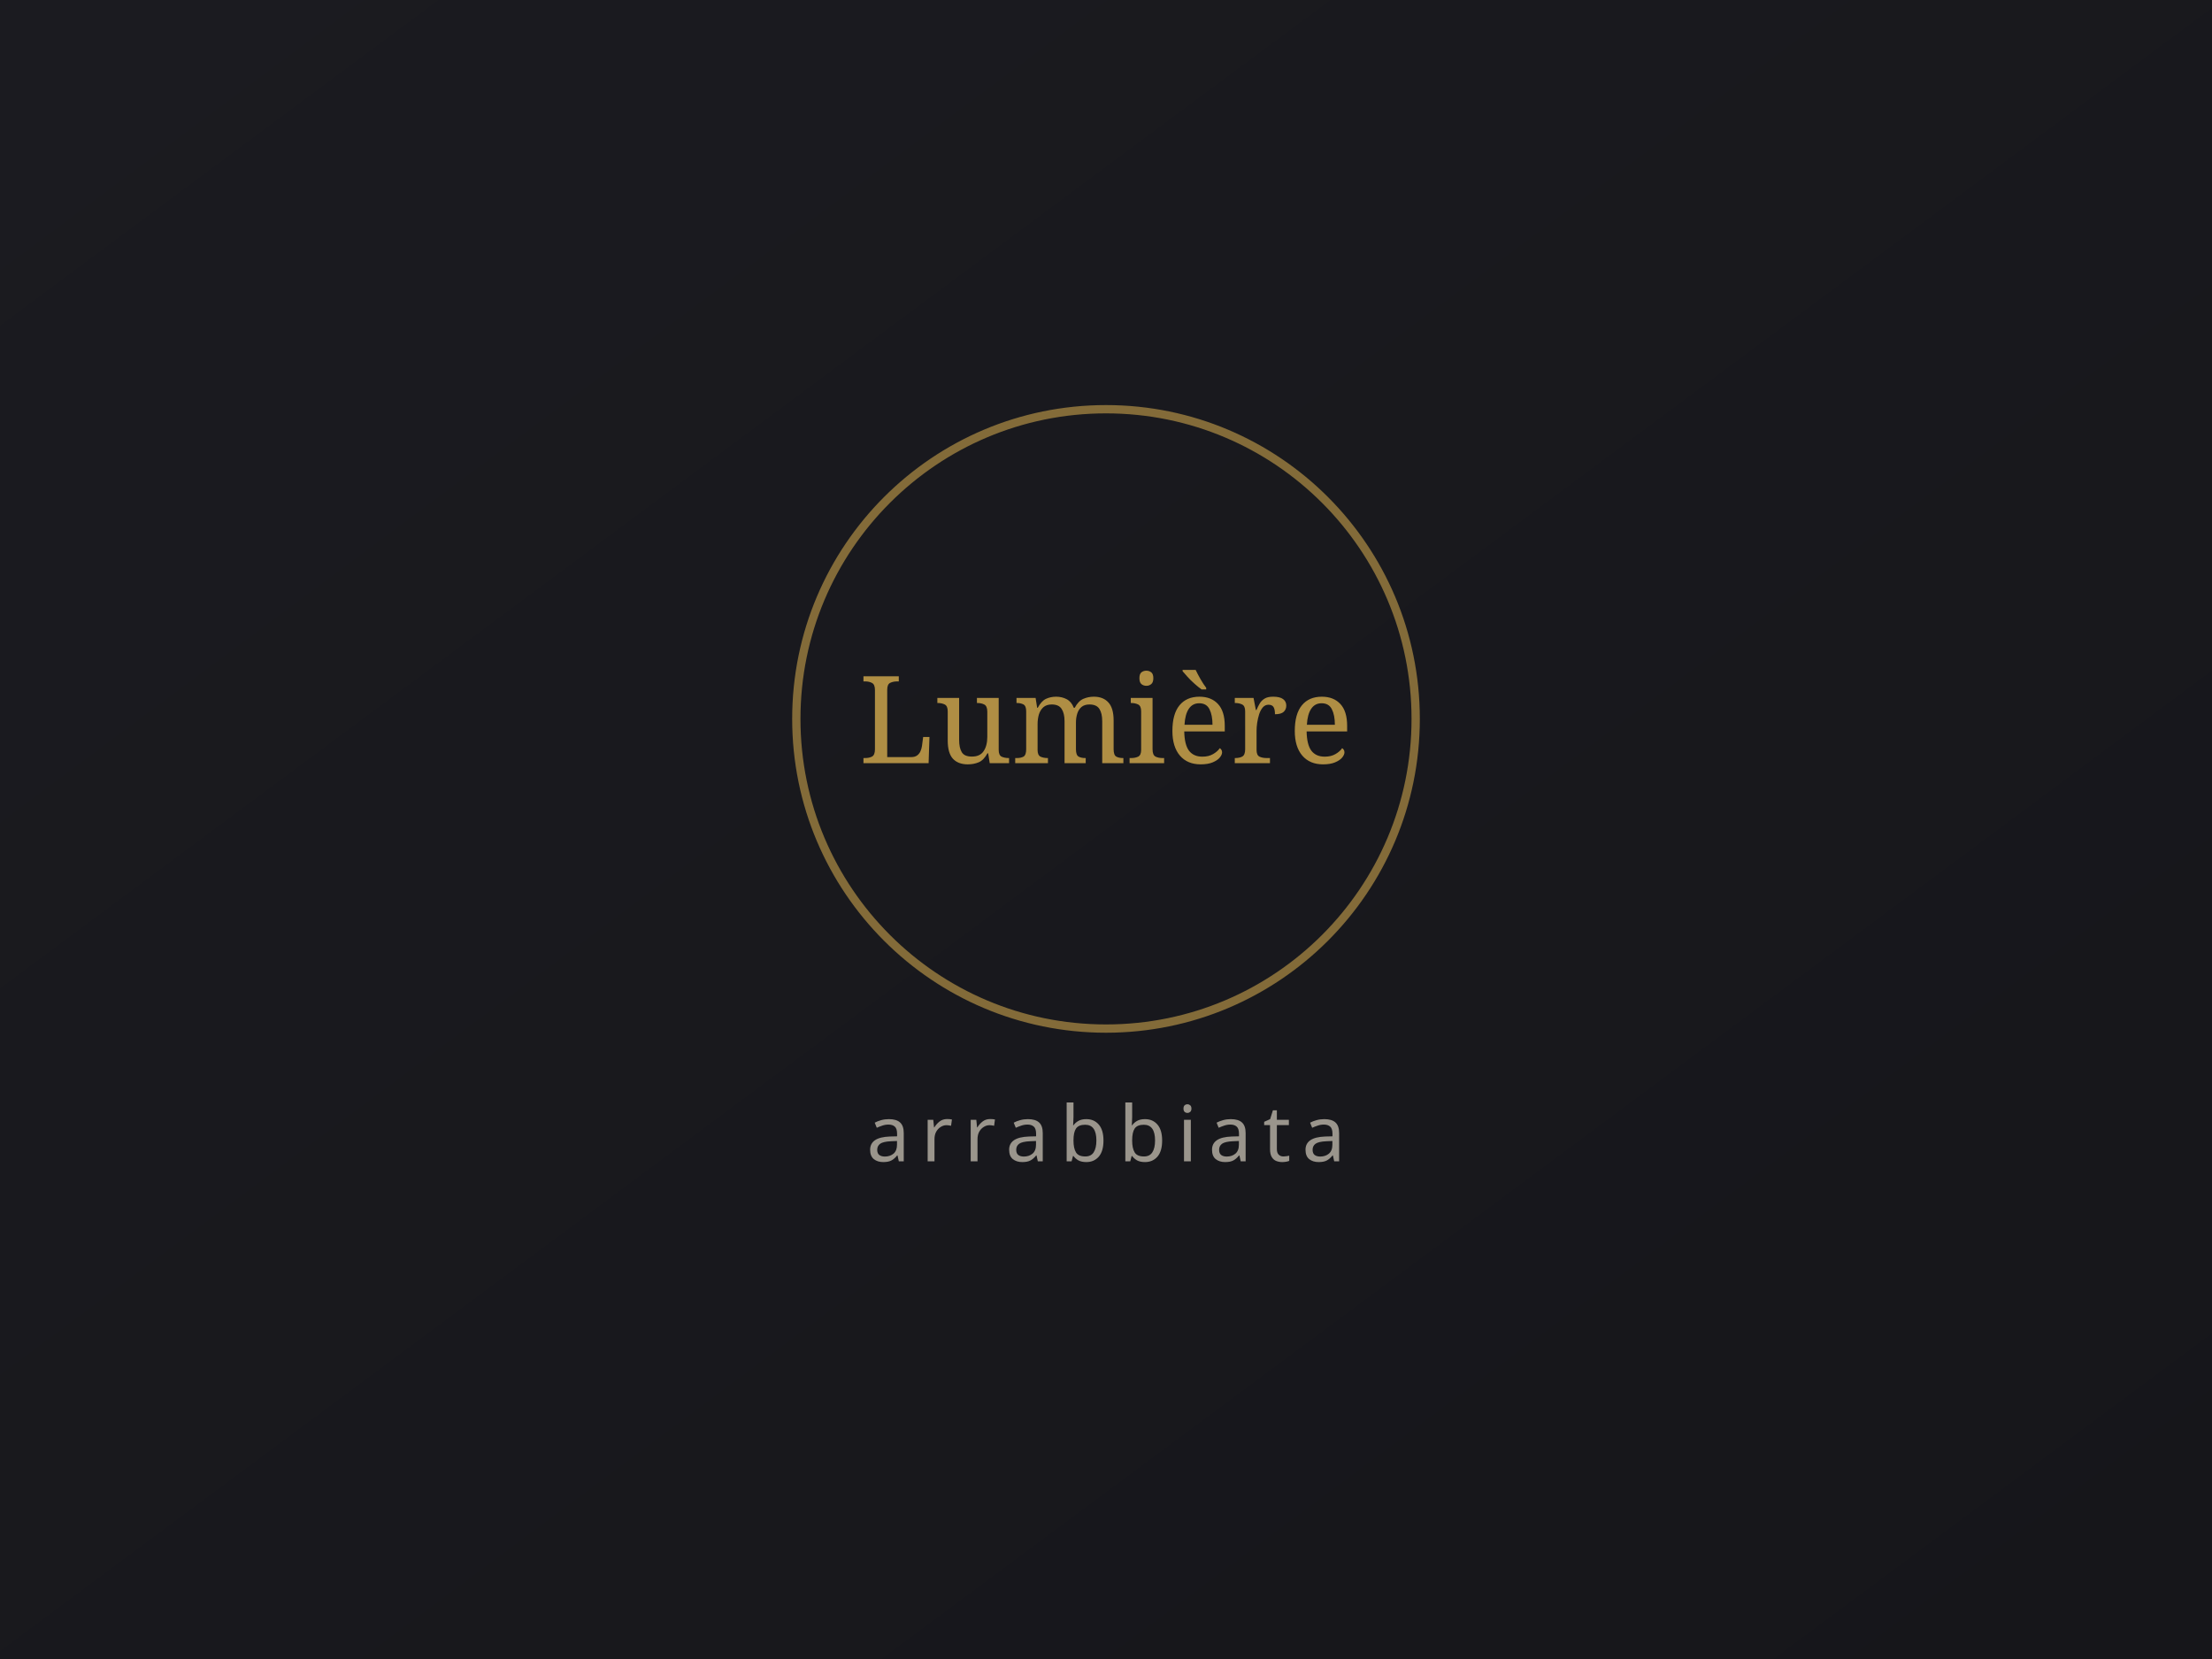
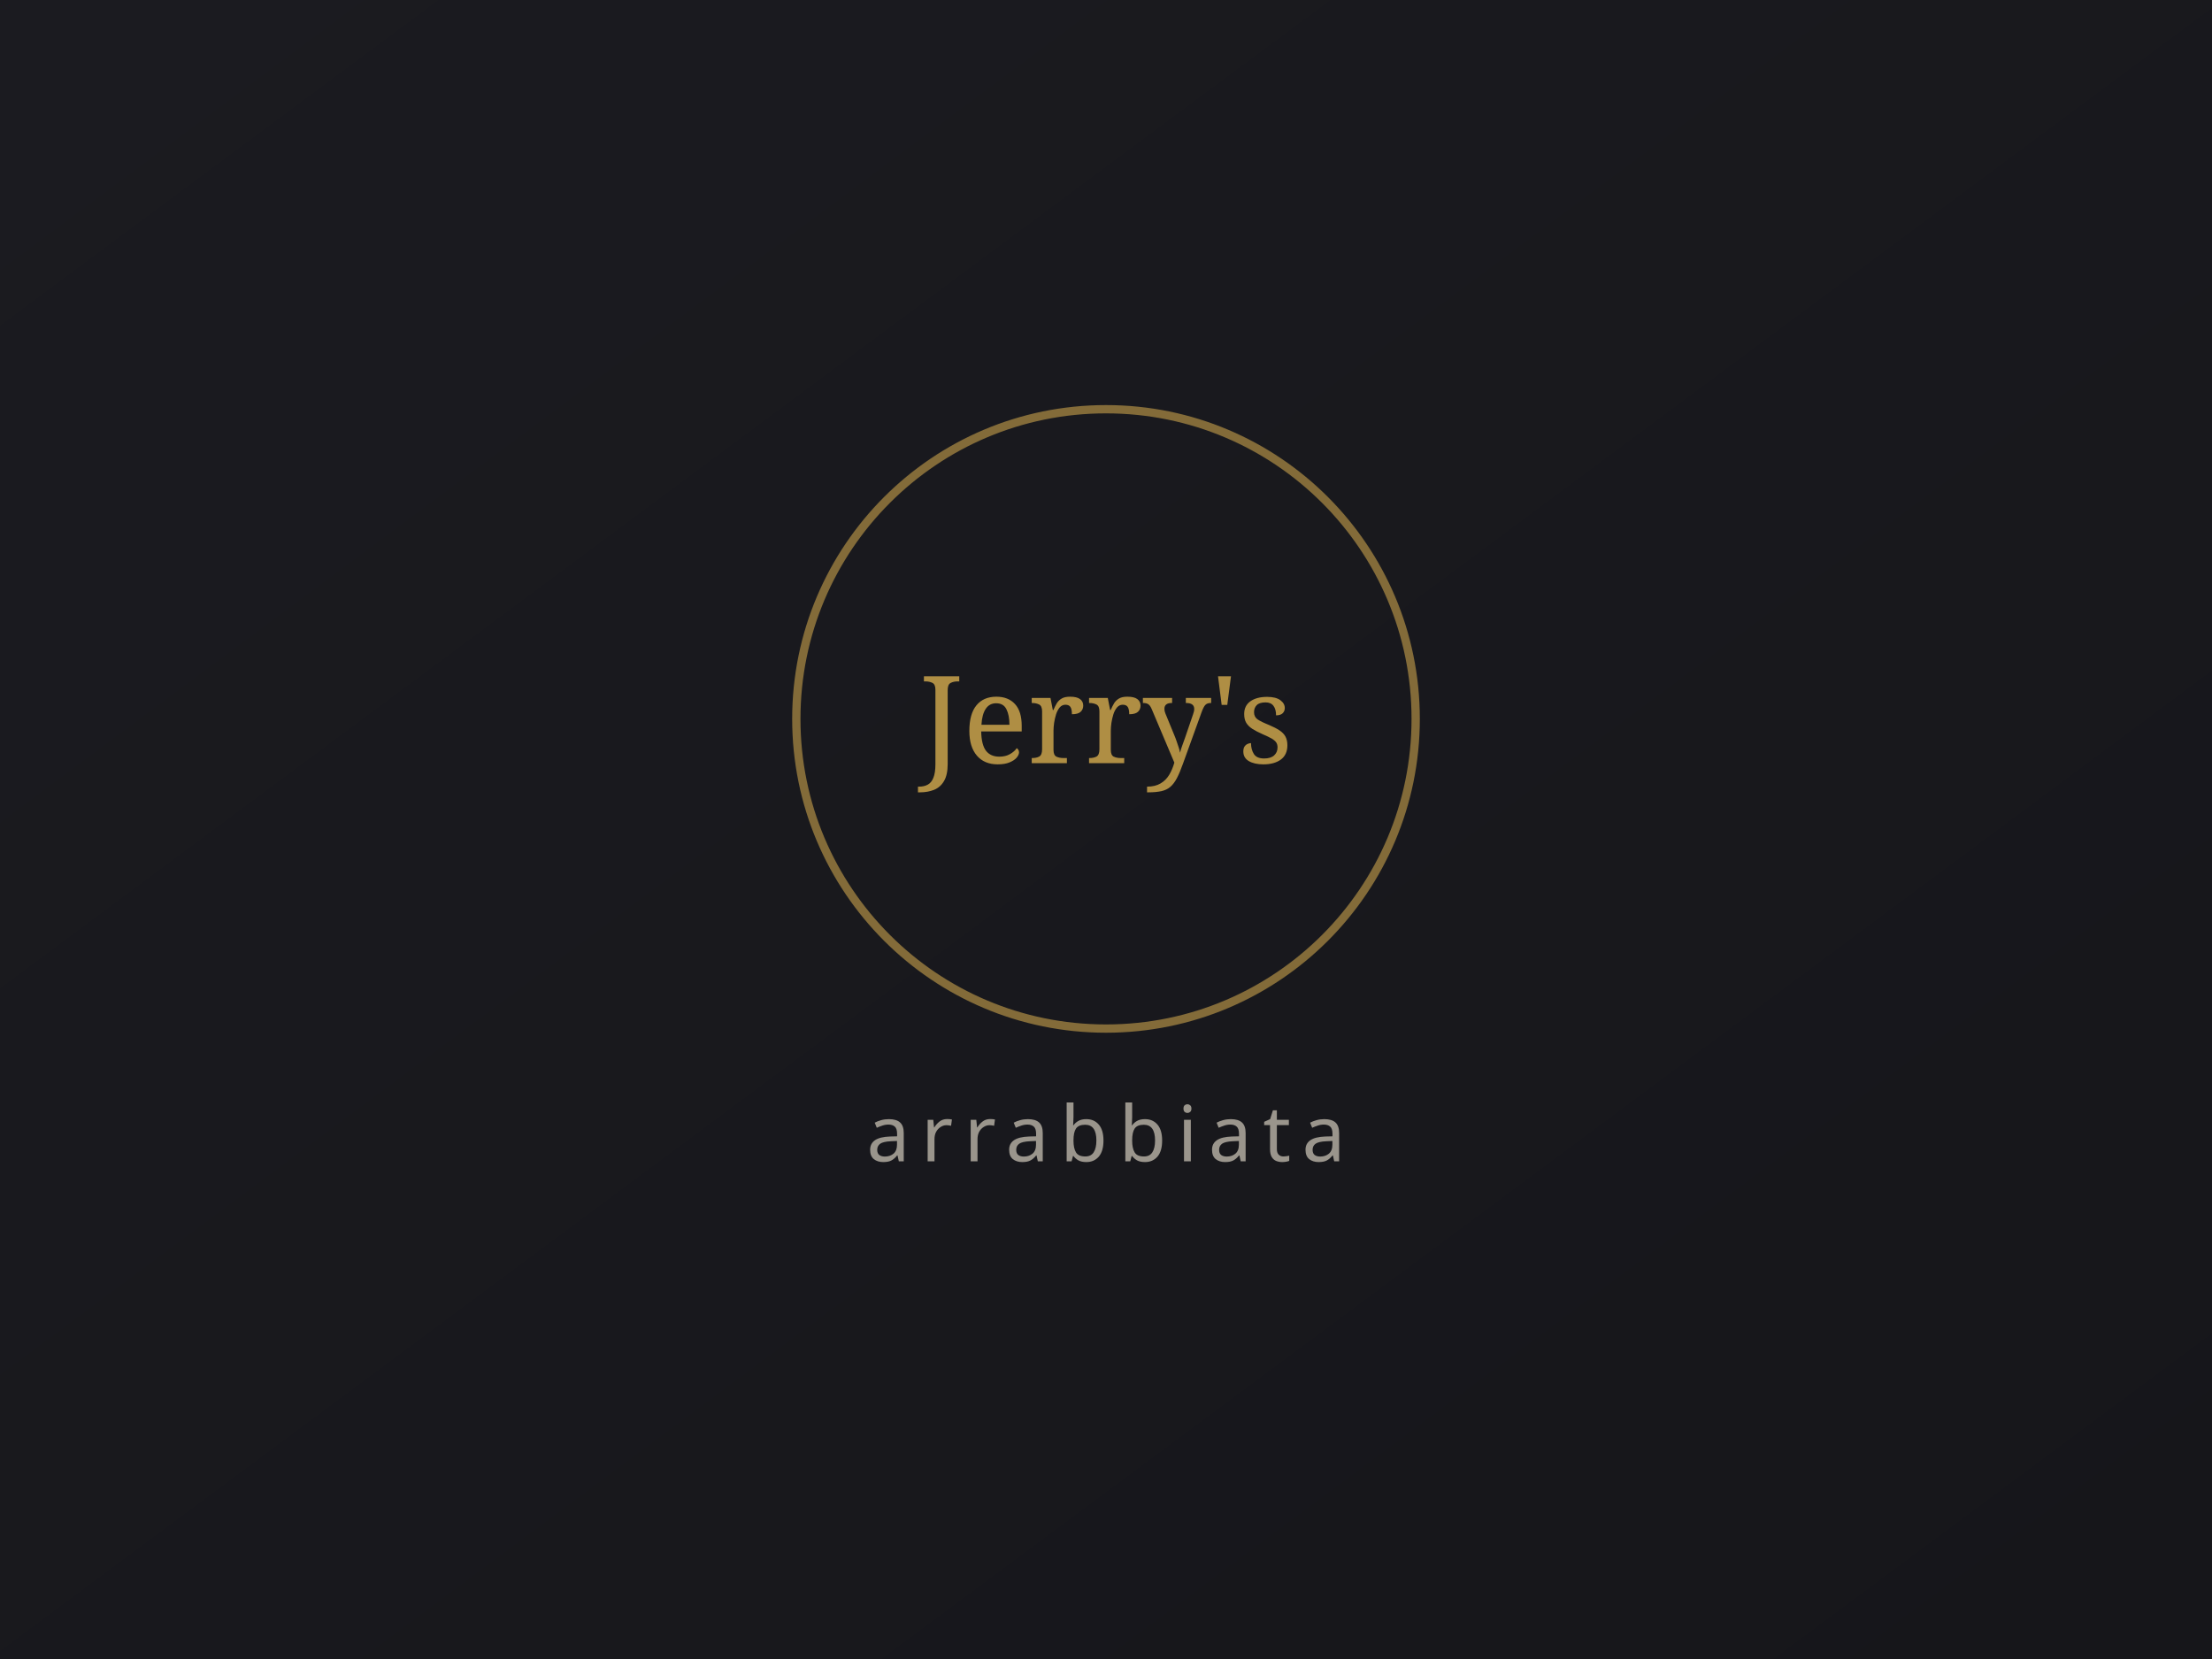
<svg xmlns="http://www.w3.org/2000/svg" width="400" height="300" viewBox="0 0 400 300">
  <defs>
    <linearGradient id="g" x1="0" y1="0" x2="1" y2="1">
      <stop offset="0%" stop-color="#1b1b20" />
      <stop offset="100%" stop-color="#16161a" />
    </linearGradient>
  </defs>
  <rect width="400" height="300" fill="url(#g)" />
  <circle cx="200" cy="130" r="56" fill="none" stroke="#c9a24b" stroke-width="1.5" opacity="0.6" />
-   <text x="200" y="138" text-anchor="middle" font-family="Georgia, serif" font-size="22" fill="#c9a24b" opacity="0.85">Lumière</text>
+   <text x="200" y="138" text-anchor="middle" font-family="Georgia, serif" font-size="22" fill="#c9a24b" opacity="0.85">Jerry's</text>
  <text x="200" y="210" text-anchor="middle" font-family="sans-serif" font-size="14" fill="#9a958c" letter-spacing="2">arrabbiata</text>
</svg>
